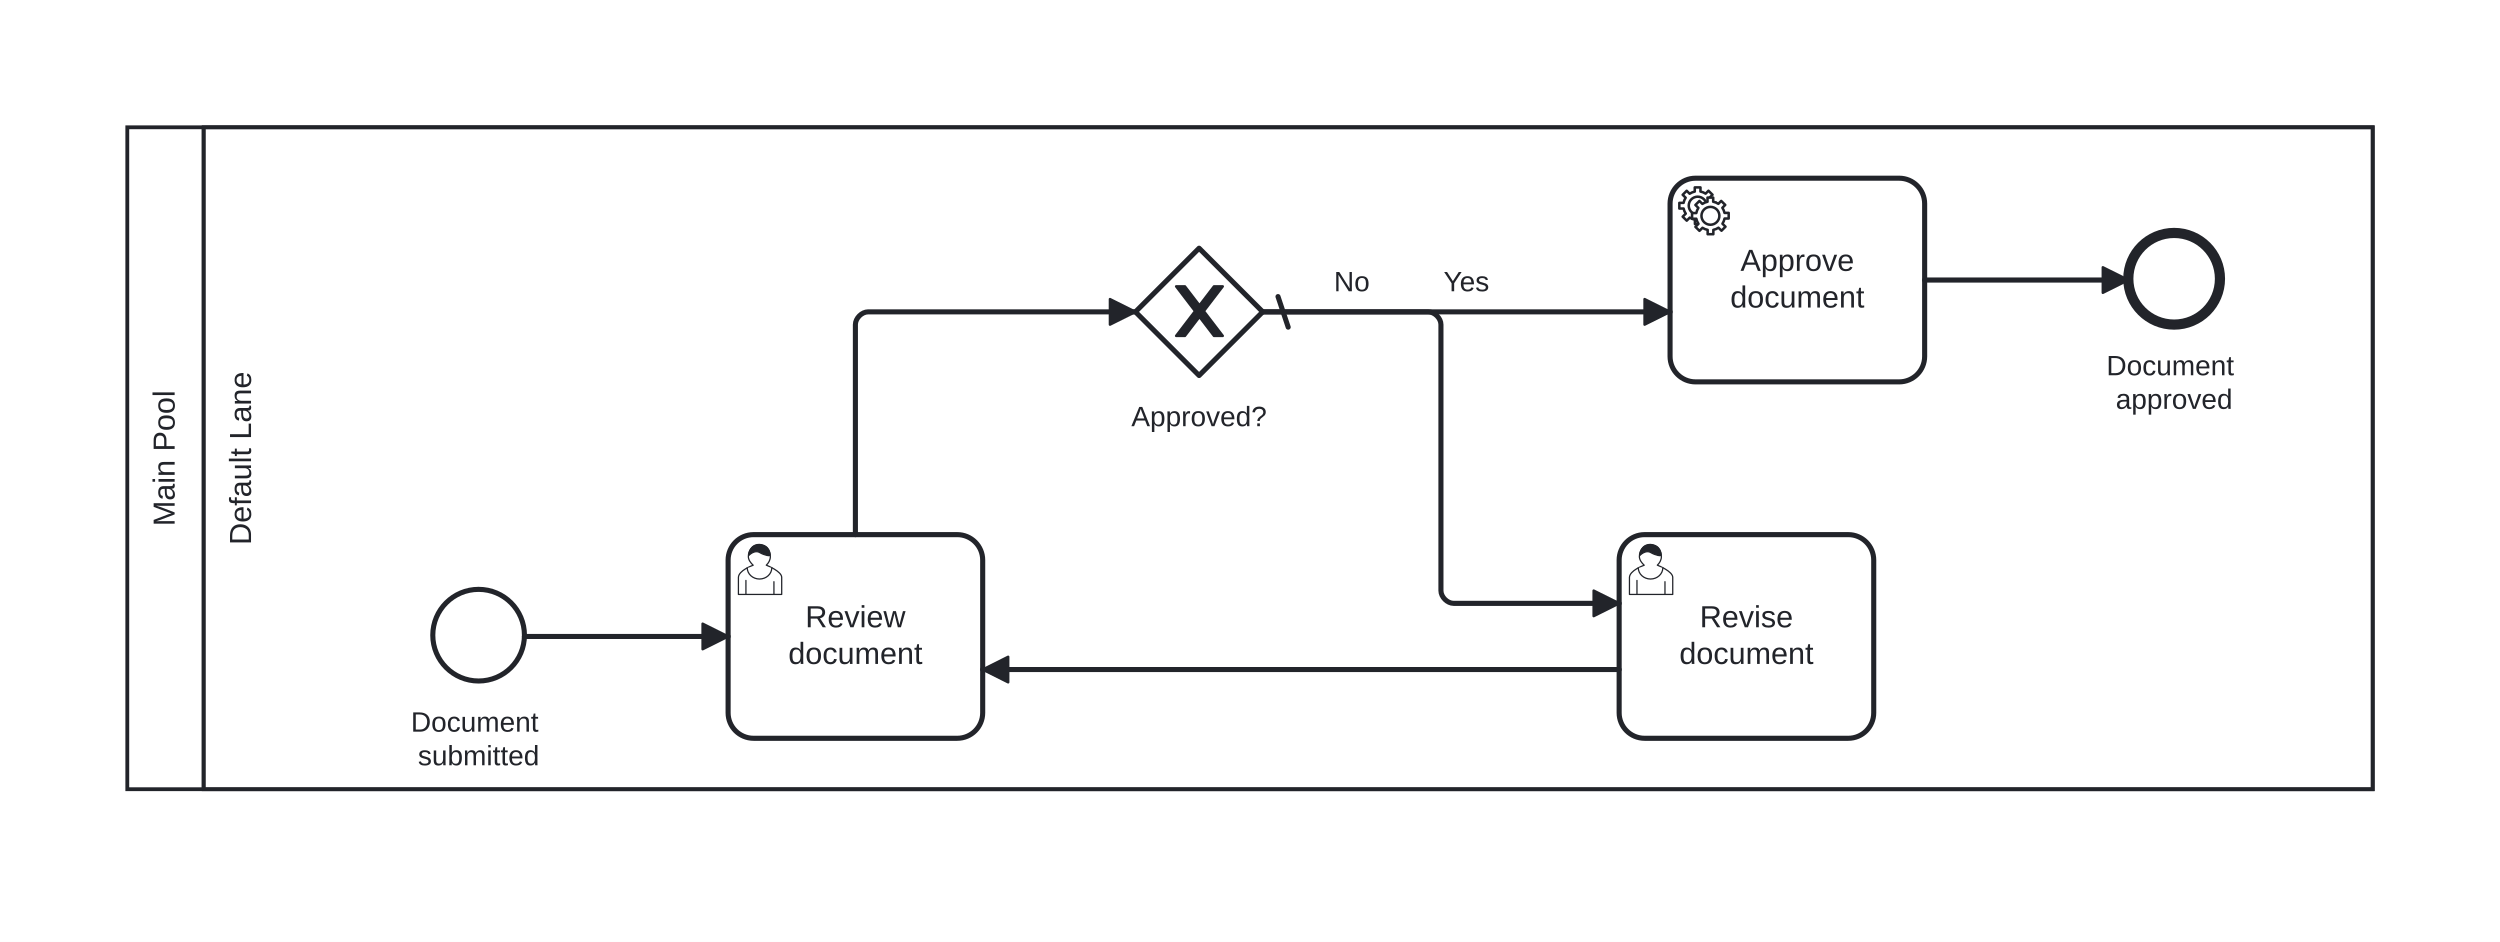
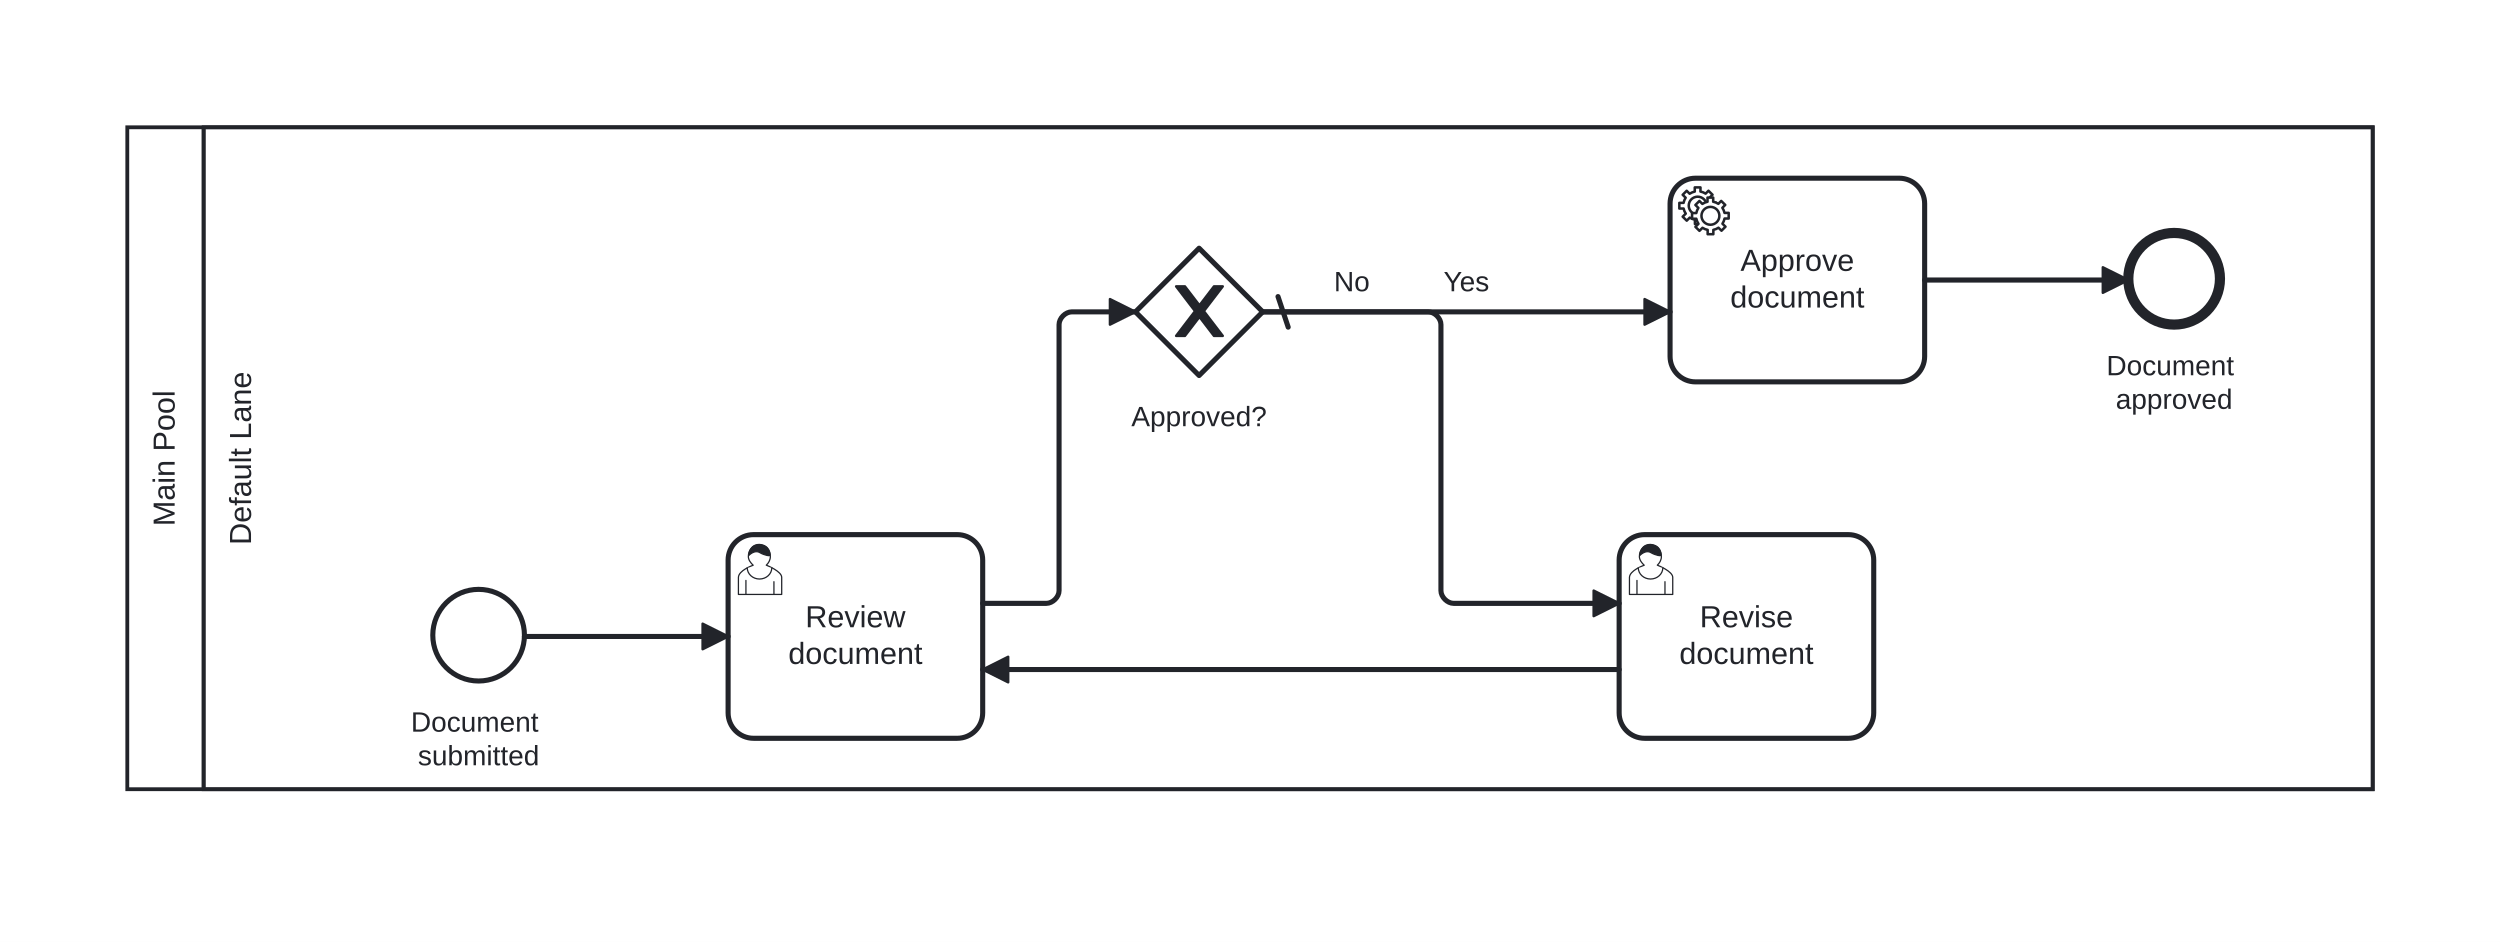
<svg xmlns="http://www.w3.org/2000/svg" width="982" height="370" viewBox="0 0 982 370" font-family="Arial, sans-serif">
  <defs>
    <marker id="seq-end" viewBox="0 0 20 20" refX="11" refY="10" markerWidth="10" markerHeight="10" orient="auto">
      <path d="M 1 5 L 11 10 L 1 15 Z" fill="#22242a" stroke="#22242a" stroke-width="1" stroke-linecap="round" stroke-linejoin="round" />
    </marker>
    <marker id="seq-default-src" viewBox="0 0 20 20" refX="0" refY="10" markerWidth="10" markerHeight="10" orient="auto">
      <path d="M 6 4 L 10 16" fill="none" stroke="#22242a" stroke-width="2" stroke-linecap="round" />
    </marker>
    <marker id="seq-conditional-src" viewBox="0 0 20 20" refX="-1" refY="10" markerWidth="10" markerHeight="10" orient="auto">
      <path d="M 0 10 L 8 6 L 16 10 L 8 14 Z" fill="#ffffff" stroke="#22242a" stroke-width="2" stroke-linejoin="round" />
    </marker>
    <marker id="msg-start" viewBox="0 0 20 20" refX="6" refY="6" markerWidth="20" markerHeight="20" orient="auto">
      <circle cx="6" cy="6" r="3.5" fill="#ffffff" stroke="#22242a" stroke-width="1" stroke-dasharray="10000, 1" />
    </marker>
    <marker id="msg-end" viewBox="0 0 20 20" refX="8.5" refY="5" markerWidth="20" markerHeight="20" orient="auto">
      <path d="m 1 5 l 0 -3 l 7 3 l -7 3 z" fill="#ffffff" stroke="#22242a" stroke-width="1" stroke-linecap="round" stroke-linejoin="round" stroke-dasharray="10000, 1" />
    </marker>
    <marker id="assoc-end" viewBox="0 0 20 20" refX="11" refY="10" markerWidth="10" markerHeight="10" orient="auto">
      <path d="M 1 5 L 11 10 L 1 15" fill="none" stroke="#22242a" stroke-width="1.5" stroke-linecap="round" stroke-linejoin="round" stroke-dasharray="10000, 1" />
    </marker>
  </defs>
  <rect width="982" height="370" fill="#ffffff" />
  <rect x="50" y="50" width="882" height="260" fill="#ffffff" fill-opacity="0.95" stroke="#22242a" stroke-width="1.5" />
  <path d="M 80 50 L 80 310" stroke="#22242a" stroke-width="1.5" fill="none" />
  <text x="68.6" y="180" text-anchor="middle" font-size="12" fill="#22242a" transform="rotate(-90,68.6,180)">Main Pool</text>
  <rect x="80" y="50" width="852" height="260" fill="#ffffff" fill-opacity="0.25" stroke="#22242a" stroke-width="1.5" />
  <text x="98.6" y="180" text-anchor="middle" font-size="12" fill="#22242a" transform="rotate(-90,98.6,180)">Default Lane</text>
  <g data-element-id="start1">
    <circle cx="188" cy="249.5" r="18" fill="#ffffff" fill-opacity="0.95" stroke="#22242a" stroke-width="2" />
    <text text-anchor="middle" font-size="11" fill="#22242a">
      <tspan x="188" y="287.4">Document</tspan>
      <tspan x="188" y="300.6">submitted</tspan>
    </text>
  </g>
  <g data-element-id="task1">
    <rect x="286" y="210" width="100" height="80" rx="10" ry="10" fill="#ffffff" fill-opacity="0.95" stroke="#22242a" stroke-width="2" />
    <text x="336" y="246.4" text-anchor="middle" font-size="12" fill="#22242a">Review</text>
    <text x="336" y="260.8" text-anchor="middle" font-size="12" fill="#22242a">document</text>
    <g transform="translate(286,210)">
      <path d="m 15,12 c 0.909,-0.845 1.594,-2.049 1.594,-3.385 0,-2.554 -1.805,-4.622 -4.357,-4.622 -2.552,0 -4.288,2.068 -4.288,4.622 0,1.348 0.974,2.562 1.896,3.405 -0.529,0.187 -5.669,2.097 -5.794,4.756 v 6.718 h 17 v -6.718 c 0,-2.298 -5.528,-4.595 -6.051,-4.776 zm -8,6 l 0,5.5 m 11,0 l 0,-5" fill="#ffffff" stroke="#22242a" stroke-width="0.5" stroke-linecap="round" stroke-linejoin="round" />
      <path d="m 15,12 m 2.162,1.009 c 0,2.447 -2.158,4.431 -4.821,4.431 -2.665,0 -4.822,-1.981 -4.822,-4.431 " fill="#ffffff" stroke="#22242a" stroke-width="0.5" stroke-linecap="round" stroke-linejoin="round" />
      <path d="m 15,12 m -6.9,-3.80 c 0,0 2.251,-2.358 4.274,-1.177 2.024,1.181 4.221,1.537 4.124,0.965 -0.098,-0.57 -0.117,-3.791 -4.191,-4.136 -3.575,0.001 -4.208,3.367 -4.207,4.348 z" fill="#22242a" stroke="#22242a" stroke-width="0.5" stroke-linecap="round" stroke-linejoin="round" />
    </g>
  </g>
  <g data-element-id="gw1">
    <polygon points="471,97.5 496,122.5 471,147.5 446,122.5" fill="#ffffff" fill-opacity="0.95" stroke="#22242a" stroke-width="2" stroke-linejoin="round" />
    <g transform="translate(446,97.5)">
      <path d="m 16,15 7.429,9.714 -7.429,9.714 3.429,0 5.714,-7.464 5.714,7.464 3.429,0 -7.429,-9.714 7.429,-9.714 -3.429,0 -5.714,7.464 -5.714,-7.464 -3.429,0 z" fill="#22242a" stroke="#22242a" stroke-width="1" stroke-linecap="round" stroke-linejoin="round" />
    </g>
    <text text-anchor="middle" font-size="11" fill="#22242a">
      <tspan x="471" y="167.4">Approved?</tspan>
    </text>
  </g>
  <g data-element-id="task2">
    <rect x="656" y="70" width="100" height="80" rx="10" ry="10" fill="#ffffff" fill-opacity="0.95" stroke="#22242a" stroke-width="2" />
    <text x="706" y="106.4" text-anchor="middle" font-size="12" fill="#22242a">Approve</text>
    <text x="706" y="120.8" text-anchor="middle" font-size="12" fill="#22242a">document</text>
    <g transform="translate(656,70)">
      <circle cx="11" cy="11" r="5" fill="#ffffff" stroke="none" />
      <path d="m 12,18 v -1.713 c 0.352,-0.07 0.704,-0.178 1.048,-0.321 0.344,-0.145 0.666,-0.321 0.966,-0.521 l 1.194,1.18 1.567,-1.577 -1.195,-1.18 c 0.403,-0.614 0.683,-1.299 0.825,-2.018 l 1.622,-0.01 v -2.22 l -1.637,0.01 c -0.073,-0.352 -0.178,-0.7 -0.324,-1.044 -0.145,-0.344 -0.321,-0.664 -0.523,-0.962 l 1.131,-1.136 -1.583,-1.563 -1.13,1.136 c -0.614,-0.401 -1.303,-0.681 -2.023,-0.822 l 0.009,-1.619 h -2.241 l 0.004,1.631 c -0.354,0.074 -0.705,0.18 -1.05,0.324 -0.344,0.144 -0.665,0.321 -0.964,0.52 l -1.17,-1.158 -1.567,1.579 1.168,1.157 c -0.403,0.613 -0.683,1.298 -0.825,2.017 l -1.659,0.003 v 2.222 l 1.672,-0.006 c 0.073,0.351 0.18,0.702 0.324,1.045 0.145,0.344 0.321,0.664 0.523,0.961 l -1.199,1.197 1.584,1.56 1.196,-1.193 c 0.614,0.403 1.303,0.682 2.023,0.823 l 7.19e-4,1.699 h 2.227 z m 0.221,-3.996 c -1.789,0.75 -3.858,-0.093 -4.61,-1.874 -0.752,-1.783 0.091,-3.846 1.88,-4.596 1.788,-0.749 3.857,0.093 4.609,1.874 0.752,1.782 -0.091,3.846 -1.88,4.596 z" fill="#ffffff" stroke="#22242a" stroke-width="1" stroke-linecap="round" stroke-linejoin="round" />
      <circle cx="16" cy="15" r="5" fill="#ffffff" stroke="none" />
      <path d="m 17,22 v -1.713 c 0.352,-0.07 0.704,-0.178 1.048,-0.321 0.344,-0.145 0.666,-0.321 0.966,-0.521 l 1.194,1.18 1.567,-1.577 -1.195,-1.18 c 0.403,-0.614 0.683,-1.299 0.825,-2.018 l 1.622,-0.01 v -2.22 l -1.637,0.01 c -0.073,-0.352 -0.178,-0.7 -0.324,-1.044 -0.145,-0.344 -0.321,-0.664 -0.523,-0.962 l 1.131,-1.136 -1.583,-1.563 -1.13,1.136 c -0.614,-0.401 -1.303,-0.681 -2.023,-0.822 l 0.009,-1.619 h -2.241 l 0.004,1.631 c -0.354,0.074 -0.705,0.18 -1.05,0.324 -0.344,0.144 -0.665,0.321 -0.964,0.52 l -1.17,-1.158 -1.567,1.579 1.168,1.157 c -0.403,0.613 -0.683,1.298 -0.825,2.017 l -1.659,0.003 v 2.222 l 1.672,-0.006 c 0.073,0.351 0.18,0.702 0.324,1.045 0.145,0.344 0.321,0.664 0.523,0.961 l -1.199,1.197 1.584,1.56 1.196,-1.193 c 0.614,0.403 1.303,0.682 2.023,0.823 l 7.19e-4,1.699 h 2.227 z m 0.221,-3.996 c -1.789,0.75 -3.858,-0.093 -4.61,-1.874 -0.752,-1.783 0.091,-3.846 1.88,-4.596 1.788,-0.749 3.857,0.093 4.609,1.874 0.752,1.782 -0.091,3.846 -1.88,4.596 z" fill="#ffffff" stroke="#22242a" stroke-width="1" stroke-linecap="round" stroke-linejoin="round" />
    </g>
  </g>
  <g data-element-id="task3">
    <rect x="636" y="210" width="100" height="80" rx="10" ry="10" fill="#ffffff" fill-opacity="0.95" stroke="#22242a" stroke-width="2" />
    <text x="686" y="246.4" text-anchor="middle" font-size="12" fill="#22242a">Revise</text>
    <text x="686" y="260.8" text-anchor="middle" font-size="12" fill="#22242a">document</text>
    <g transform="translate(636,210)">
      <path d="m 15,12 c 0.909,-0.845 1.594,-2.049 1.594,-3.385 0,-2.554 -1.805,-4.622 -4.357,-4.622 -2.552,0 -4.288,2.068 -4.288,4.622 0,1.348 0.974,2.562 1.896,3.405 -0.529,0.187 -5.669,2.097 -5.794,4.756 v 6.718 h 17 v -6.718 c 0,-2.298 -5.528,-4.595 -6.051,-4.776 zm -8,6 l 0,5.5 m 11,0 l 0,-5" fill="#ffffff" stroke="#22242a" stroke-width="0.5" stroke-linecap="round" stroke-linejoin="round" />
      <path d="m 15,12 m 2.162,1.009 c 0,2.447 -2.158,4.431 -4.821,4.431 -2.665,0 -4.822,-1.981 -4.822,-4.431 " fill="#ffffff" stroke="#22242a" stroke-width="0.5" stroke-linecap="round" stroke-linejoin="round" />
      <path d="m 15,12 m -6.9,-3.80 c 0,0 2.251,-2.358 4.274,-1.177 2.024,1.181 4.221,1.537 4.124,0.965 -0.098,-0.57 -0.117,-3.791 -4.191,-4.136 -3.575,0.001 -4.208,3.367 -4.207,4.348 z" fill="#22242a" stroke="#22242a" stroke-width="0.5" stroke-linecap="round" stroke-linejoin="round" />
    </g>
  </g>
  <g data-element-id="end1">
    <circle cx="854" cy="109.5" r="18" fill="#ffffff" fill-opacity="0.95" stroke="#22242a" stroke-width="4" />
    <text text-anchor="middle" font-size="11" fill="#22242a">
      <tspan x="854" y="147.4">Document</tspan>
      <tspan x="854" y="160.6">approved</tspan>
    </text>
  </g>
  <path data-element-id="f1" data-waypoints="206,250 286,250" d="M 206 250 L 286 250" stroke="#22242a" stroke-width="2" fill="none" stroke-linecap="round" stroke-linejoin="round" marker-end="url(#seq-end)" />
-   <path data-element-id="f2" data-waypoints="336,210 336,122.5 446,122.5" d="M 336 210 L 336 127.5 C 336 125 338.5 122.5 341 122.5 L 446 122.5" stroke="#22242a" stroke-width="2" fill="none" stroke-linecap="round" stroke-linejoin="round" marker-end="url(#seq-end)" />
+   <path data-element-id="f2" data-waypoints="386,237 416,237 416,122.5 446,122.5" d="M 386 237 L 411 237 C 413.5 237 416 234.5 416 232 L 416 127.5 C 416 125 418.5 122.5 421 122.5 L 446 122.5" stroke="#22242a" stroke-width="2" fill="none" stroke-linecap="round" stroke-linejoin="round" marker-end="url(#seq-end)" />
  <path data-element-id="f3" data-waypoints="496,122.5 656,122.5" d="M 496 122.5 L 656 122.5" stroke="#22242a" stroke-width="2" fill="none" stroke-linecap="round" stroke-linejoin="round" marker-end="url(#seq-end)" />
  <text text-anchor="middle" font-size="11" fill="#22242a">
    <tspan x="576" y="114.4">Yes</tspan>
  </text>
  <path data-element-id="f4" data-waypoints="496,122.5 566,122.5 566,237 636,237" d="M 496 122.5 L 561 122.5 C 563.5 122.5 566 125 566 127.5 L 566 232 C 566 234.5 568.5 237 571 237 L 636 237" stroke="#22242a" stroke-width="2" fill="none" stroke-linecap="round" stroke-linejoin="round" marker-start="url(#seq-default-src)" marker-end="url(#seq-end)" />
  <text text-anchor="middle" font-size="11" fill="#22242a">
    <tspan x="531" y="114.4">No</tspan>
  </text>
  <path data-element-id="f5" data-waypoints="636,263 386,263" d="M 636 263 L 386 263" stroke="#22242a" stroke-width="2" fill="none" stroke-linecap="round" stroke-linejoin="round" marker-end="url(#seq-end)" />
  <path data-element-id="f6" data-waypoints="756,110 836,110" d="M 756 110 L 836 110" stroke="#22242a" stroke-width="2" fill="none" stroke-linecap="round" stroke-linejoin="round" marker-end="url(#seq-end)" />
</svg>
